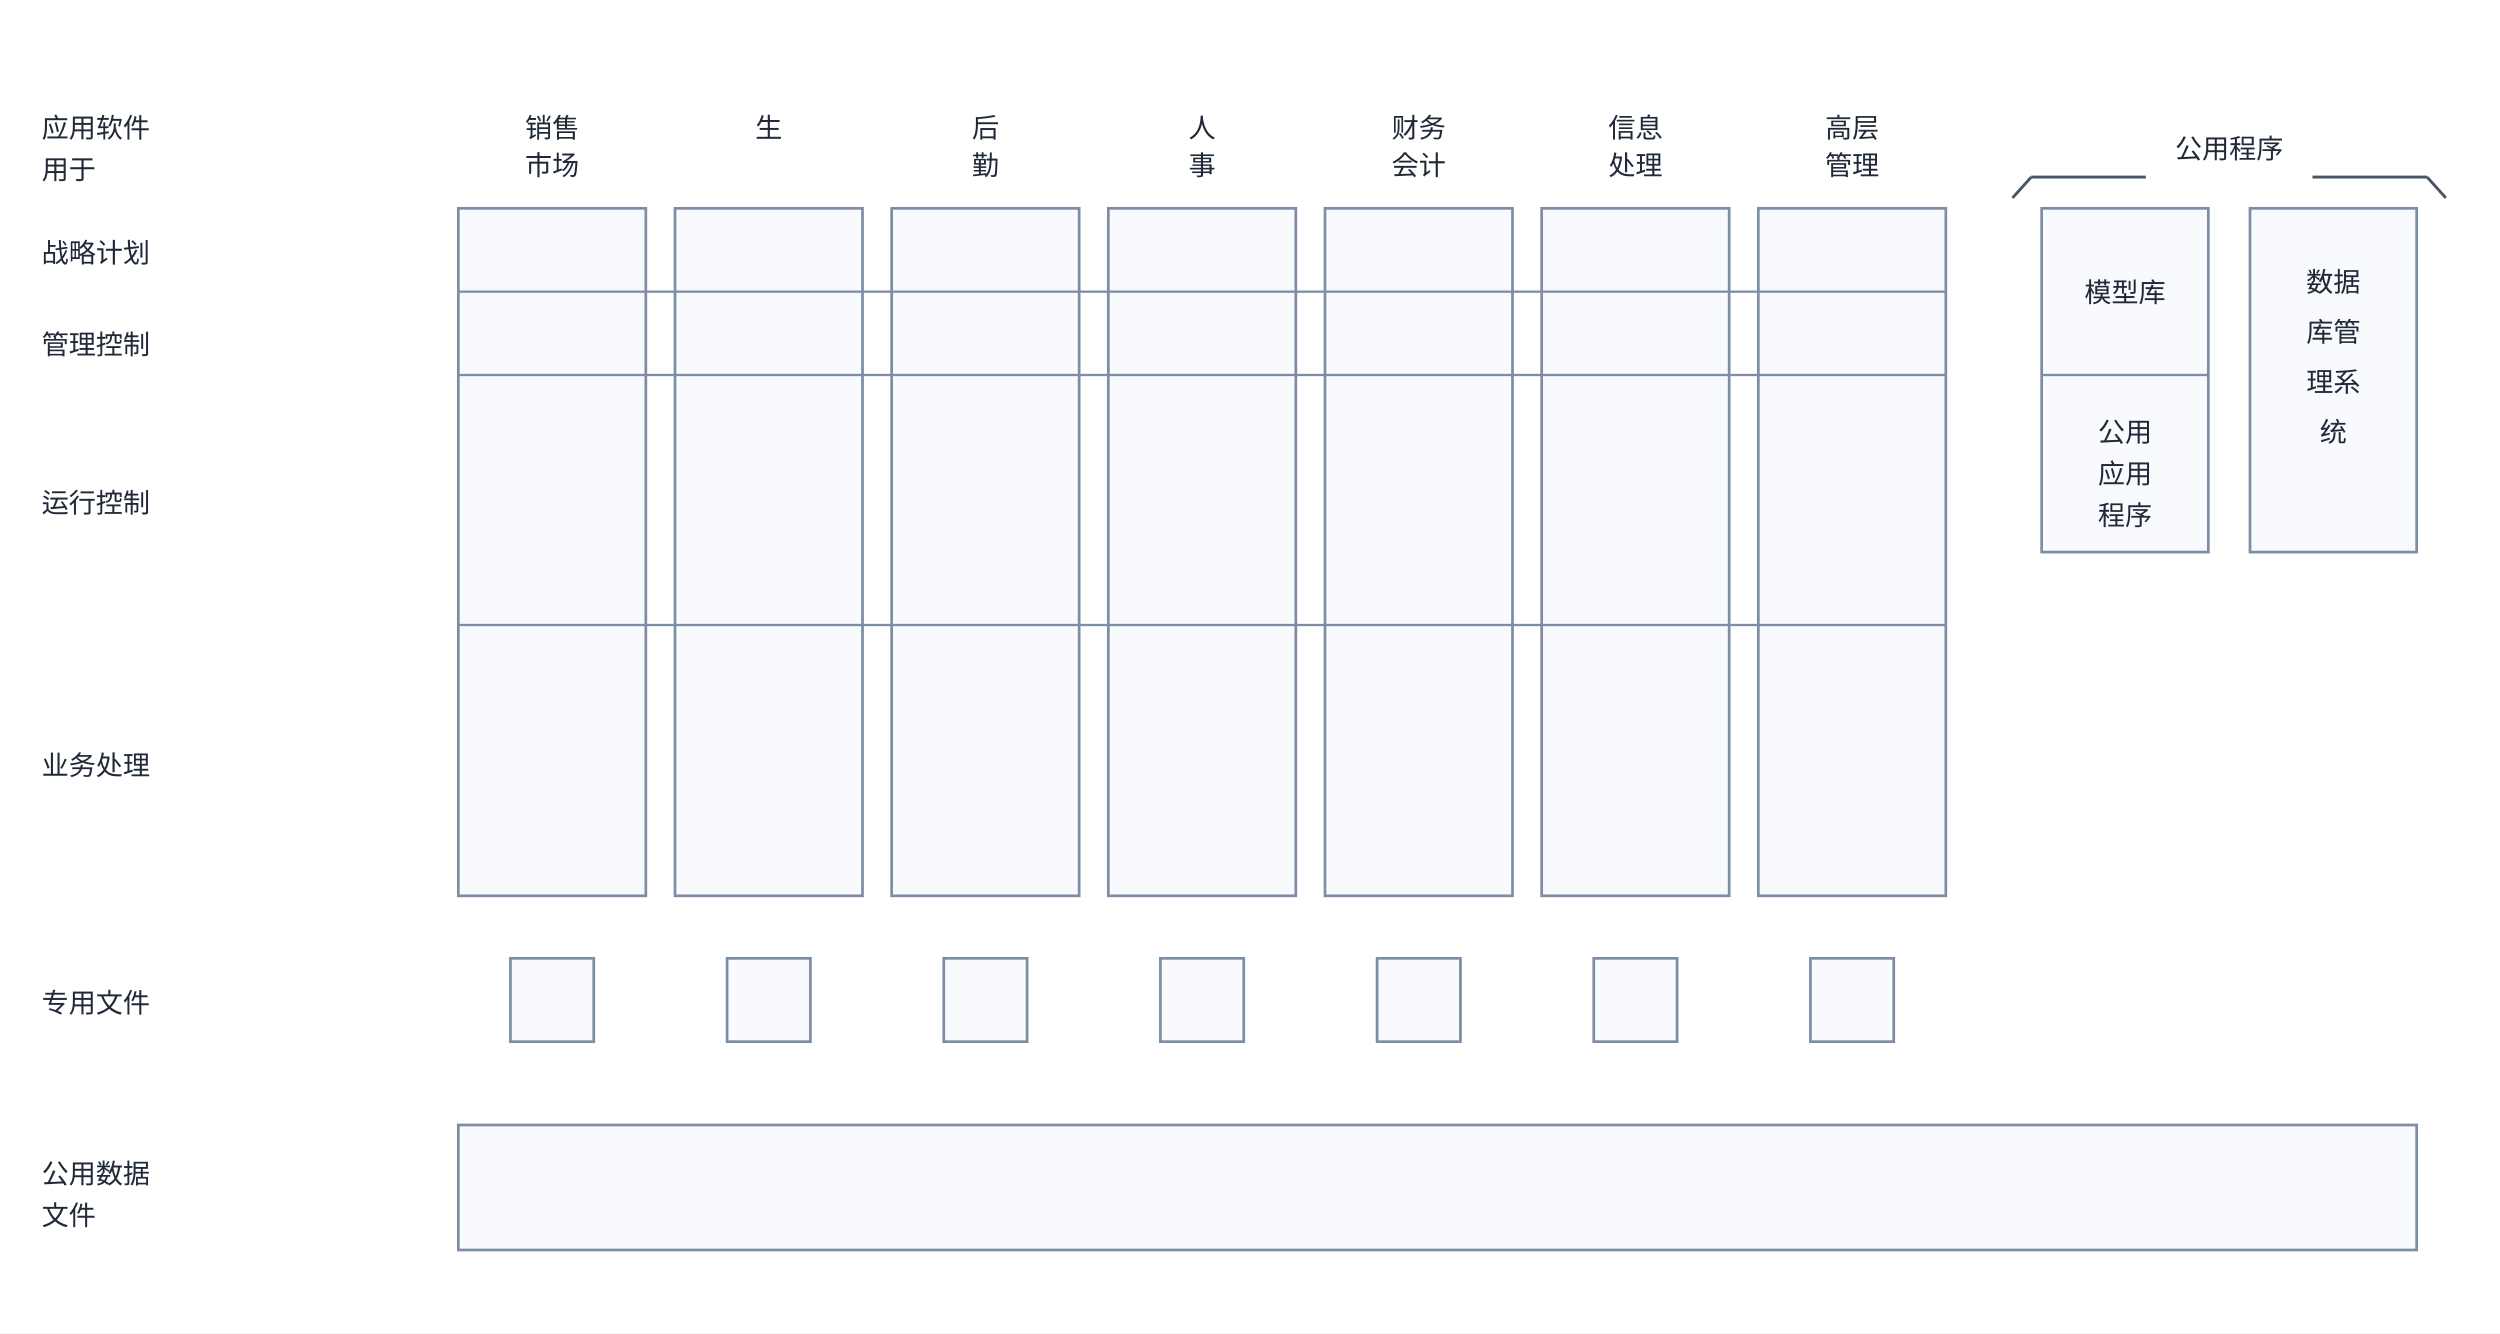
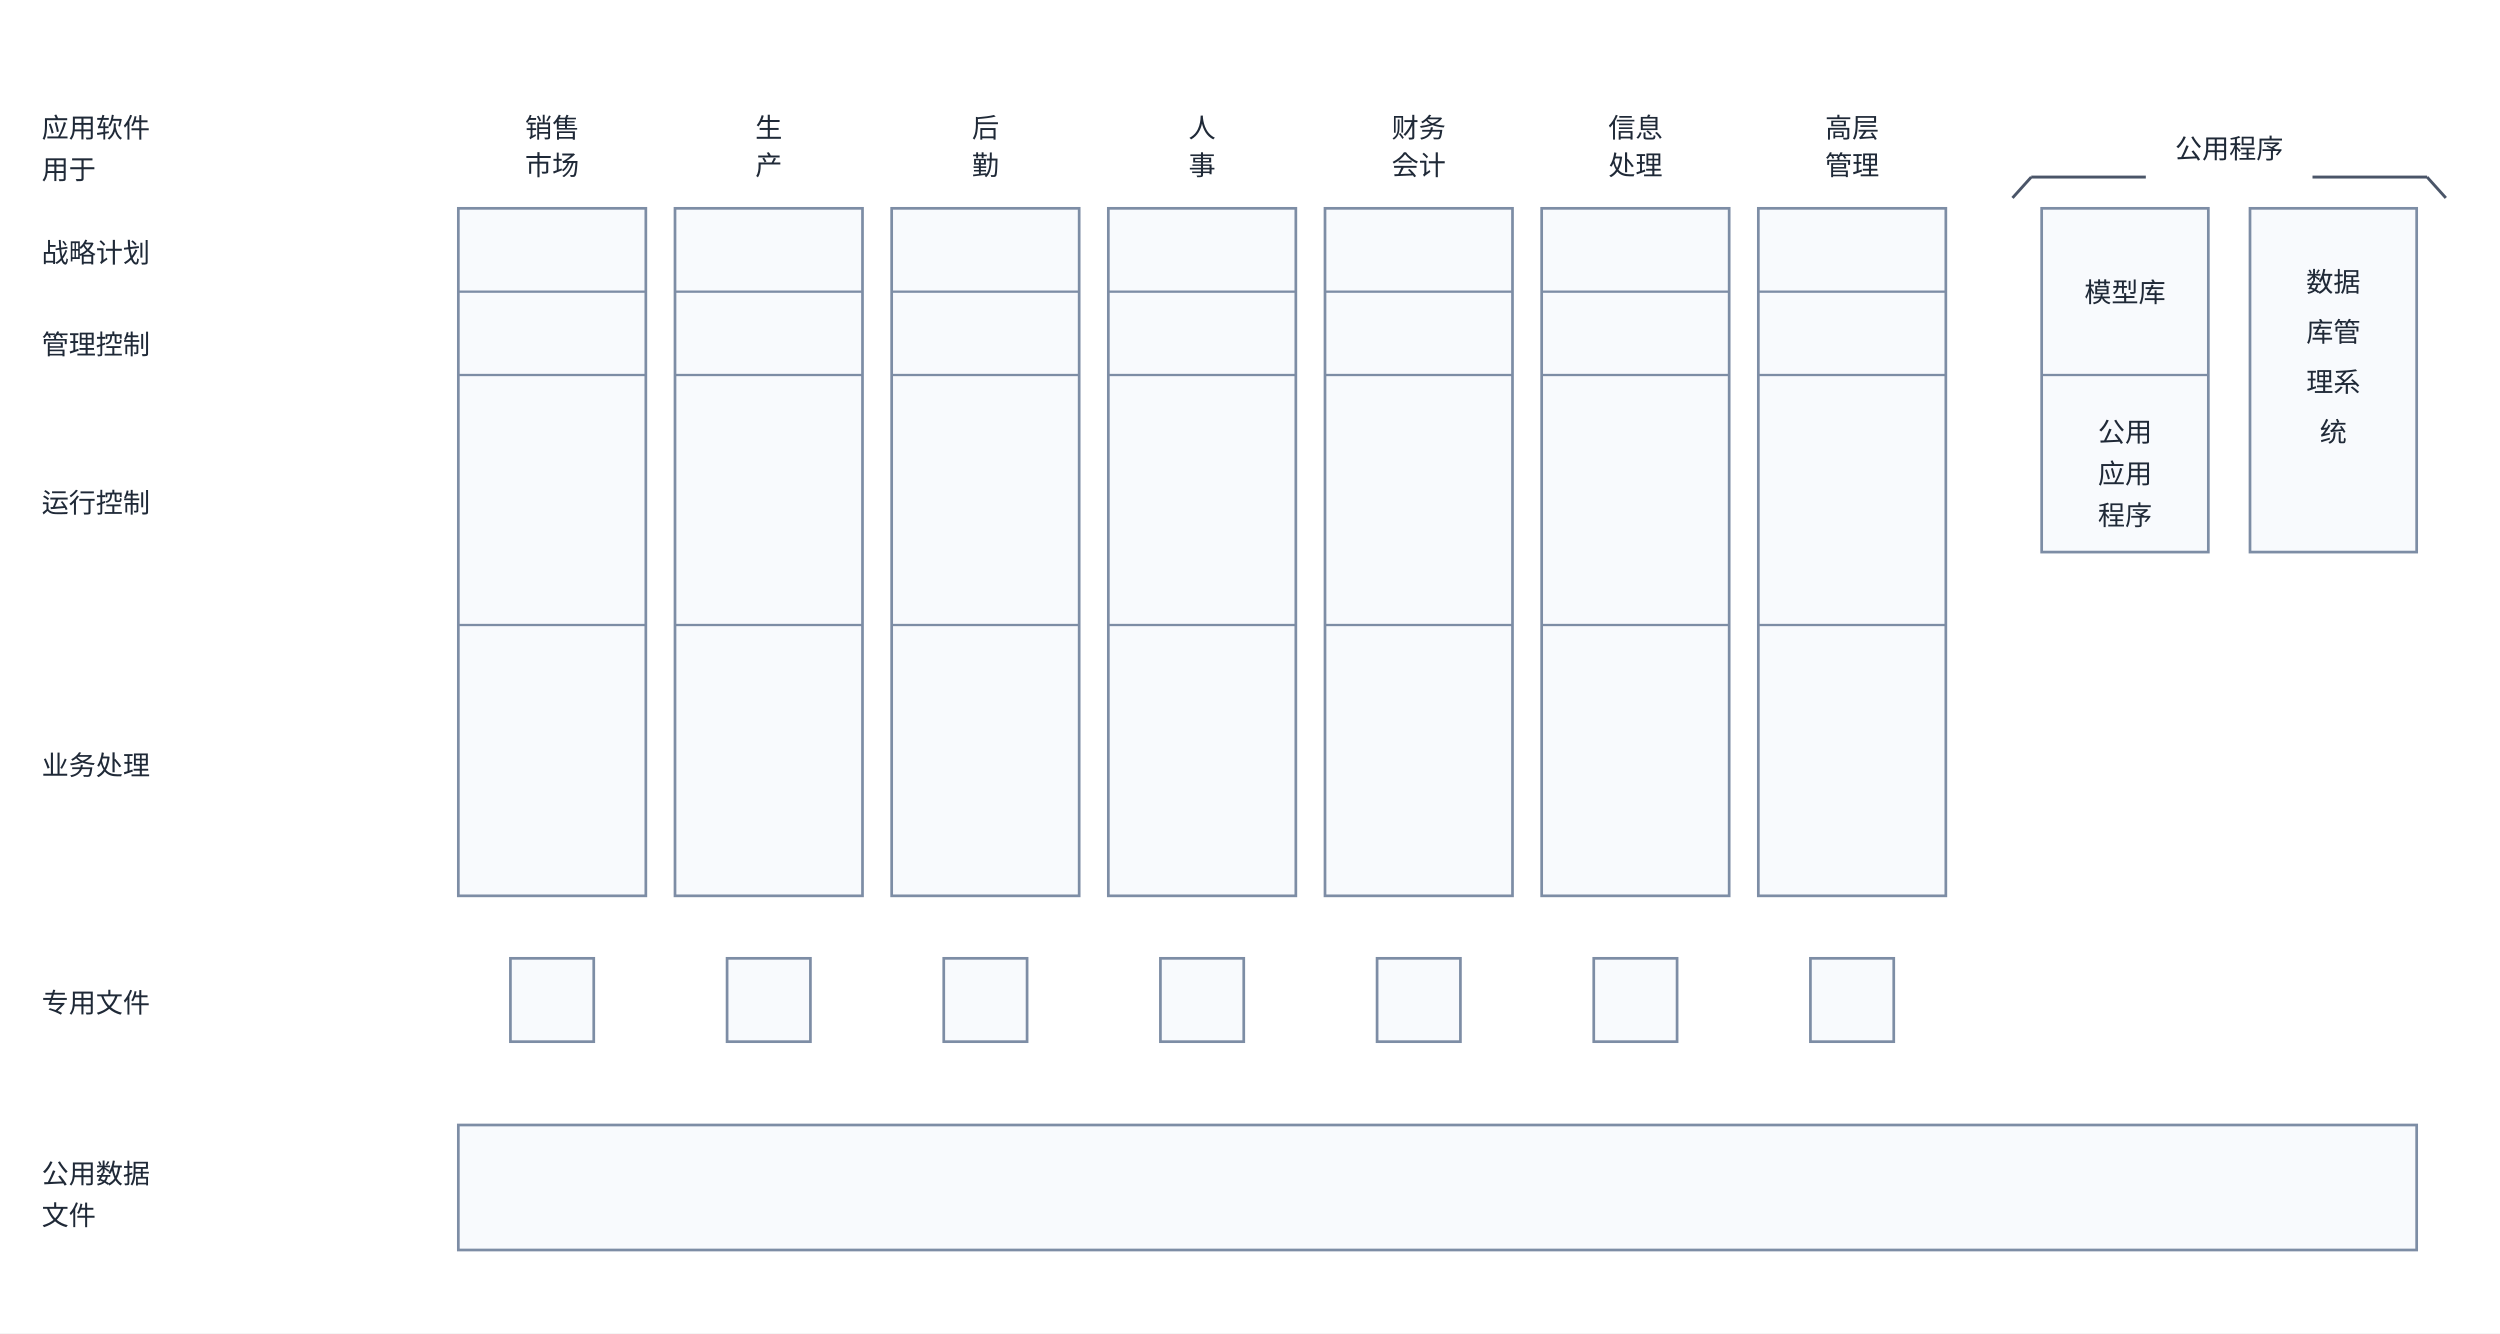
<svg xmlns="http://www.w3.org/2000/svg" width="1200" height="640" viewBox="0 0 1200 640" font-family="sans-serif">
  <rect width="1200" height="640" fill="#ffffff" />
  <g font-size="13" fill="#1f2937">
    <text x="20" y="66">应用软件</text>
    <text x="20" y="86">用于</text>
    <text x="20" y="126">战略计划</text>
    <text x="20" y="170">管理控制</text>
    <text x="20" y="246">运行控制</text>
    <text x="20" y="372">业务处理</text>
    <text x="20" y="486">专用文件</text>
    <text x="20" y="568">公用数据</text>
    <text x="20" y="588">文件</text>
  </g>
  <g font-size="13" fill="#1f2937" text-anchor="middle">
    <text x="265" y="66">销售</text>
    <text x="265" y="84">市场</text>
    <text x="369" y="66">生</text>
+     <text x="369" y="84">产</text>
    <text x="473" y="66">后</text>
    <text x="473" y="84">勤</text>
    <text x="577" y="66">人</text>
    <text x="577" y="84">事</text>
    <text x="681" y="66">财务</text>
    <text x="681" y="84">会计</text>
    <text x="785" y="66">信息</text>
    <text x="785" y="84">处理</text>
    <text x="889" y="66">高层</text>
    <text x="889" y="84">管理</text>
  </g>
  <g fill="#f8fafd" stroke="#7d8da5" stroke-width="1.3">
    <rect x="220" y="100" width="90" height="330" />
    <rect x="324" y="100" width="90" height="330" />
    <rect x="428" y="100" width="90" height="330" />
    <rect x="532" y="100" width="90" height="330" />
    <rect x="636" y="100" width="90" height="330" />
    <rect x="740" y="100" width="90" height="330" />
    <rect x="844" y="100" width="90" height="330" />
  </g>
  <g stroke="#7d8da5" stroke-width="1.1">
-     <line x1="220" y1="140" x2="934" y2="140" />
-     <line x1="220" y1="180" x2="934" y2="180" />
-     <line x1="220" y1="300" x2="934" y2="300" />
+     <path d="M220 140 h90 M324 140 h90 M428 140 h90 M532 140 h90 M636 140 h90 M740 140 h90 M844 140 h90" />
+     <path d="M220 180 h90 M324 180 h90 M428 180 h90 M532 180 h90 M636 180 h90 M740 180 h90 M844 180 h90" />
+     <path d="M220 300 h90 M324 300 h90 M428 300 h90 M532 300 h90 M636 300 h90 M740 300 h90 M844 300 h90" />
  </g>
  <g fill="#f8fafd" stroke="#7d8da5" stroke-width="1.3">
    <rect x="245" y="460" width="40" height="40" />
    <rect x="349" y="460" width="40" height="40" />
    <rect x="453" y="460" width="40" height="40" />
    <rect x="557" y="460" width="40" height="40" />
    <rect x="661" y="460" width="40" height="40" />
    <rect x="765" y="460" width="40" height="40" />
    <rect x="869" y="460" width="40" height="40" />
  </g>
  <rect x="980" y="100" width="80" height="165" fill="#f8fafd" stroke="#7d8da5" stroke-width="1.3" />
  <line x1="980" y1="180" x2="1060" y2="180" stroke="#7d8da5" stroke-width="1.1" />
  <text x="1020" y="145" text-anchor="middle" font-size="13" fill="#1f2937">模型库</text>
  <text x="1020" y="212" text-anchor="middle" font-size="13" fill="#1f2937">公用</text>
  <text x="1020" y="232" text-anchor="middle" font-size="13" fill="#1f2937">应用</text>
  <text x="1020" y="252" text-anchor="middle" font-size="13" fill="#1f2937">程序</text>
  <rect x="1080" y="100" width="80" height="165" fill="#f8fafd" stroke="#7d8da5" stroke-width="1.3" />
  <text x="1120" y="140" text-anchor="middle" font-size="13" fill="#1f2937">数据</text>
  <text x="1120" y="164" text-anchor="middle" font-size="13" fill="#1f2937">库管</text>
  <text x="1120" y="188" text-anchor="middle" font-size="13" fill="#1f2937">理系</text>
  <text x="1120" y="212" text-anchor="middle" font-size="13" fill="#1f2937">统</text>
  <path d="M975 85 H1030 M975 85 L966 95" fill="none" stroke="#4a5568" stroke-width="1.4" />
  <path d="M1110 85 H1165 M1165 85 L1174 95" fill="none" stroke="#4a5568" stroke-width="1.4" />
  <text x="1070" y="76" text-anchor="middle" font-size="13" fill="#1f2937">公用程序</text>
  <rect x="220" y="540" width="940" height="60" fill="#f8fafd" stroke="#7d8da5" stroke-width="1.3" />
</svg>
